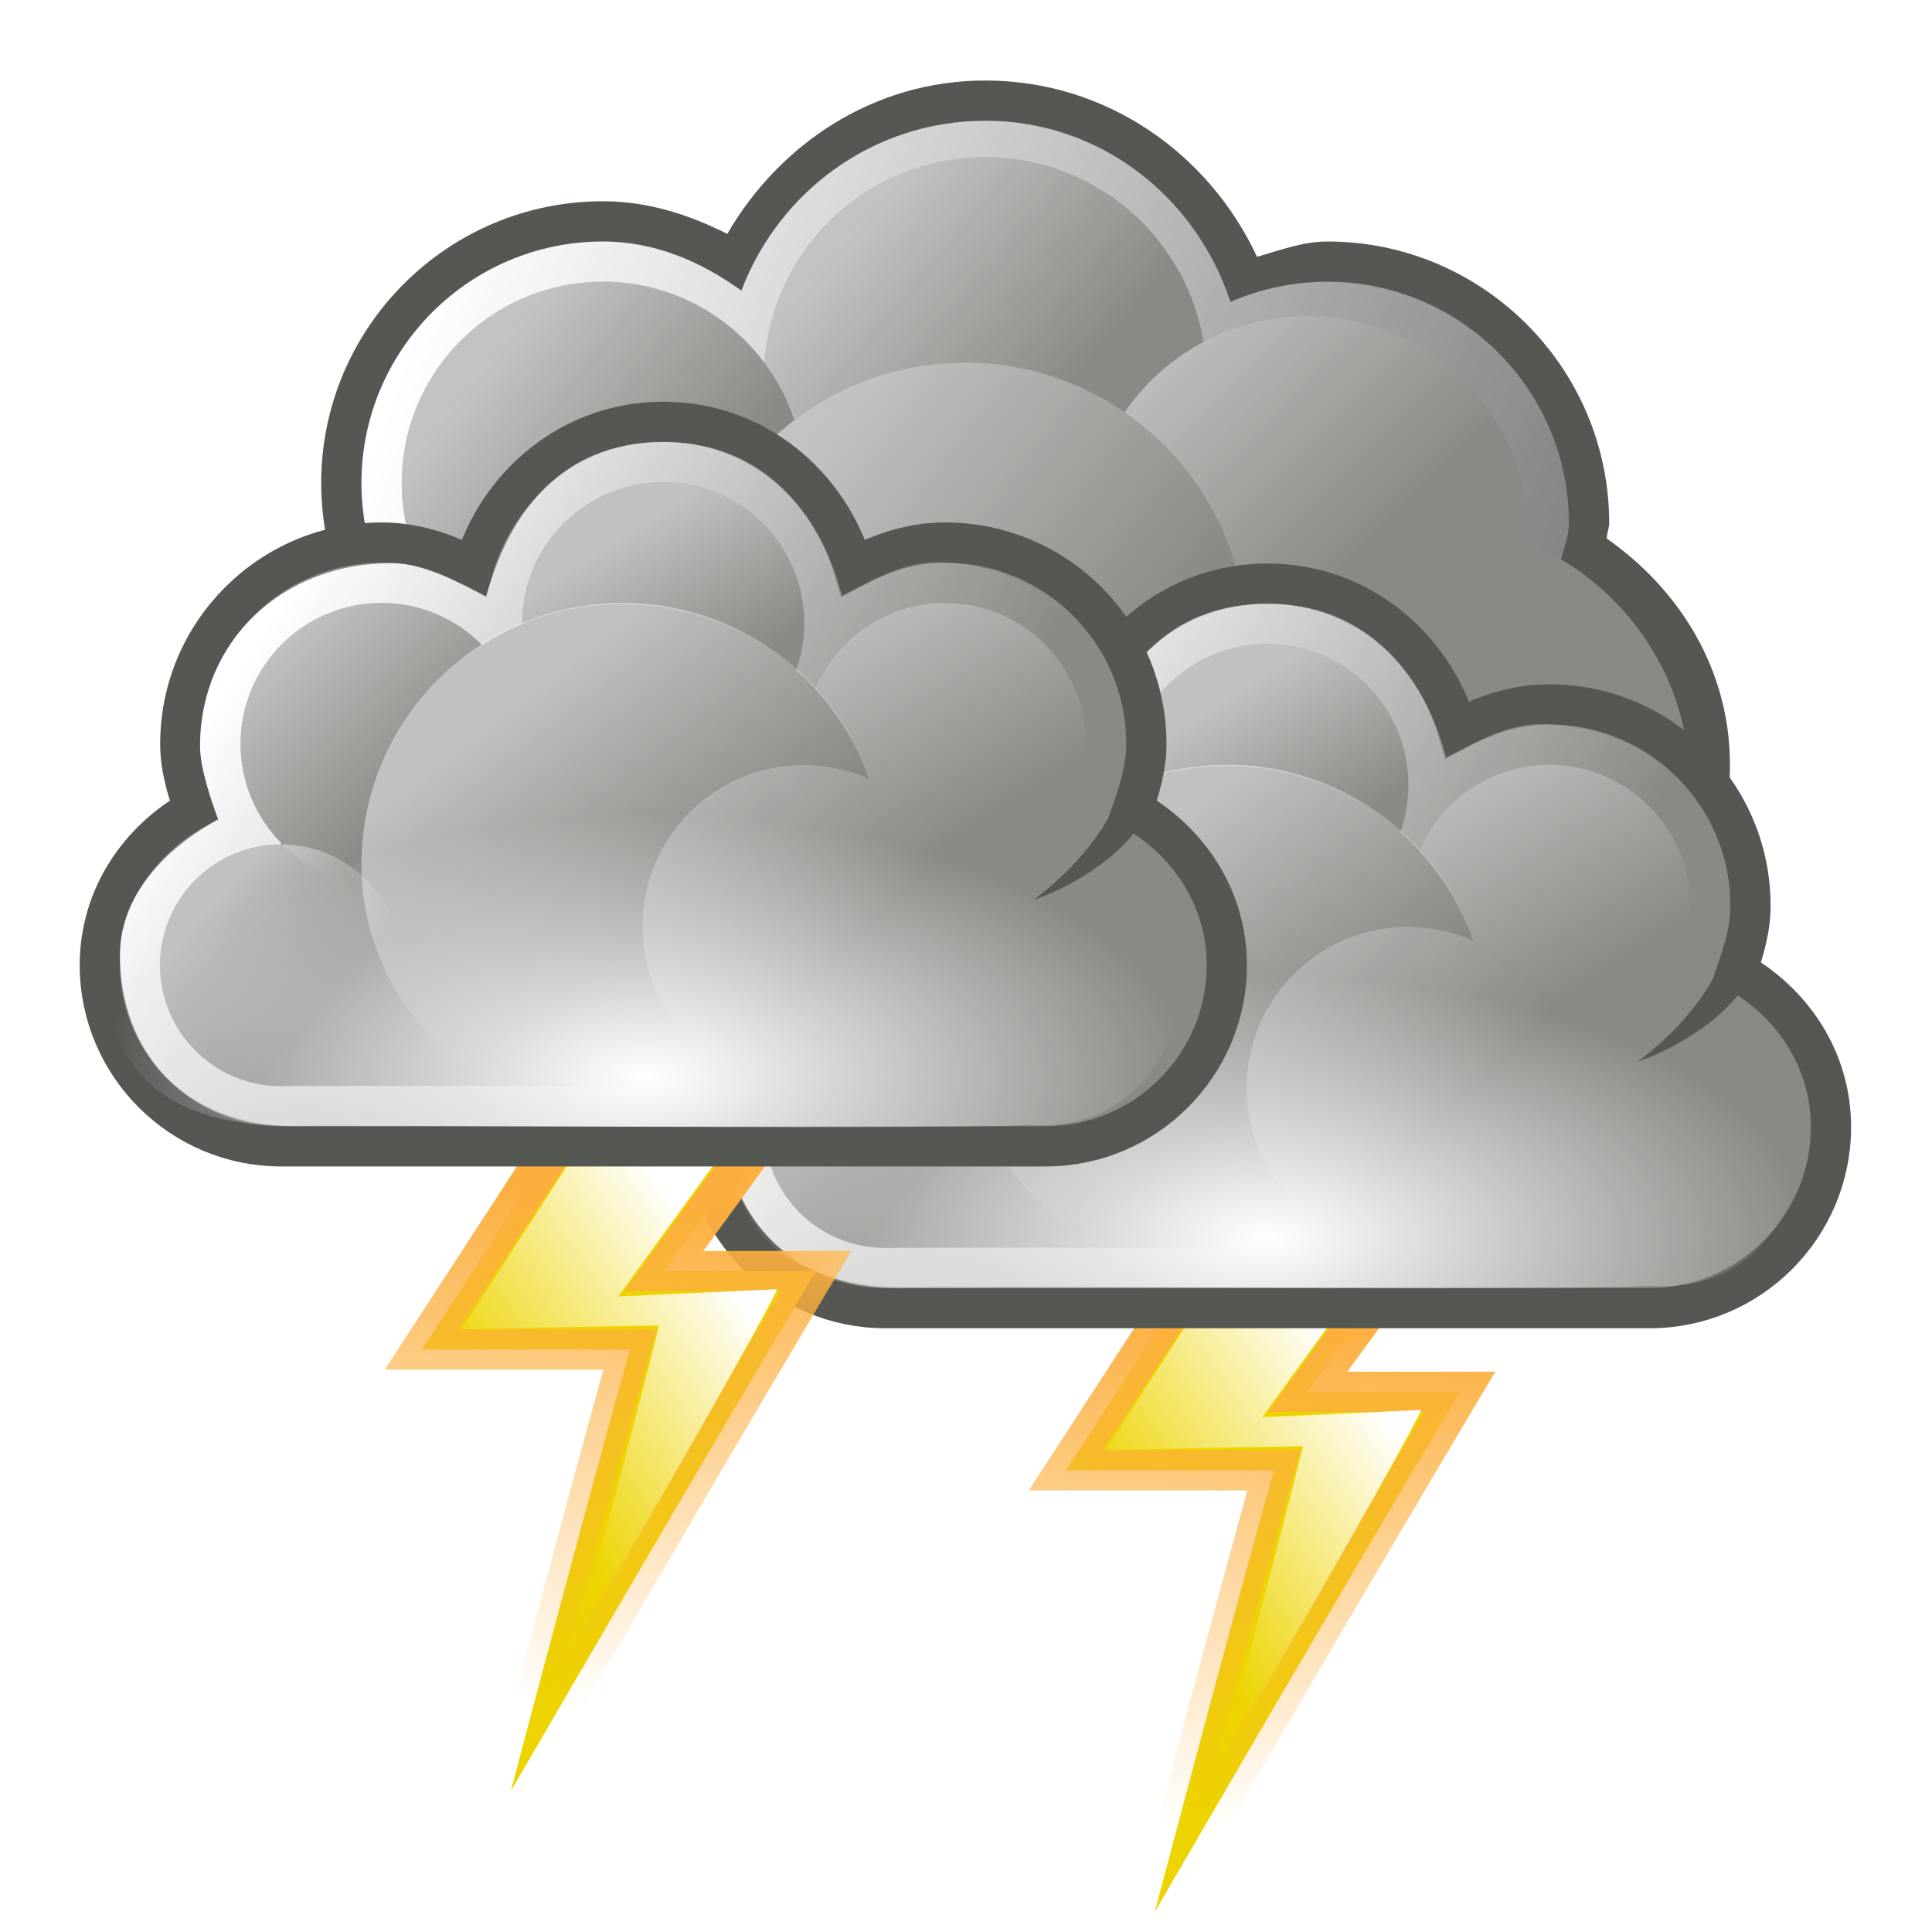
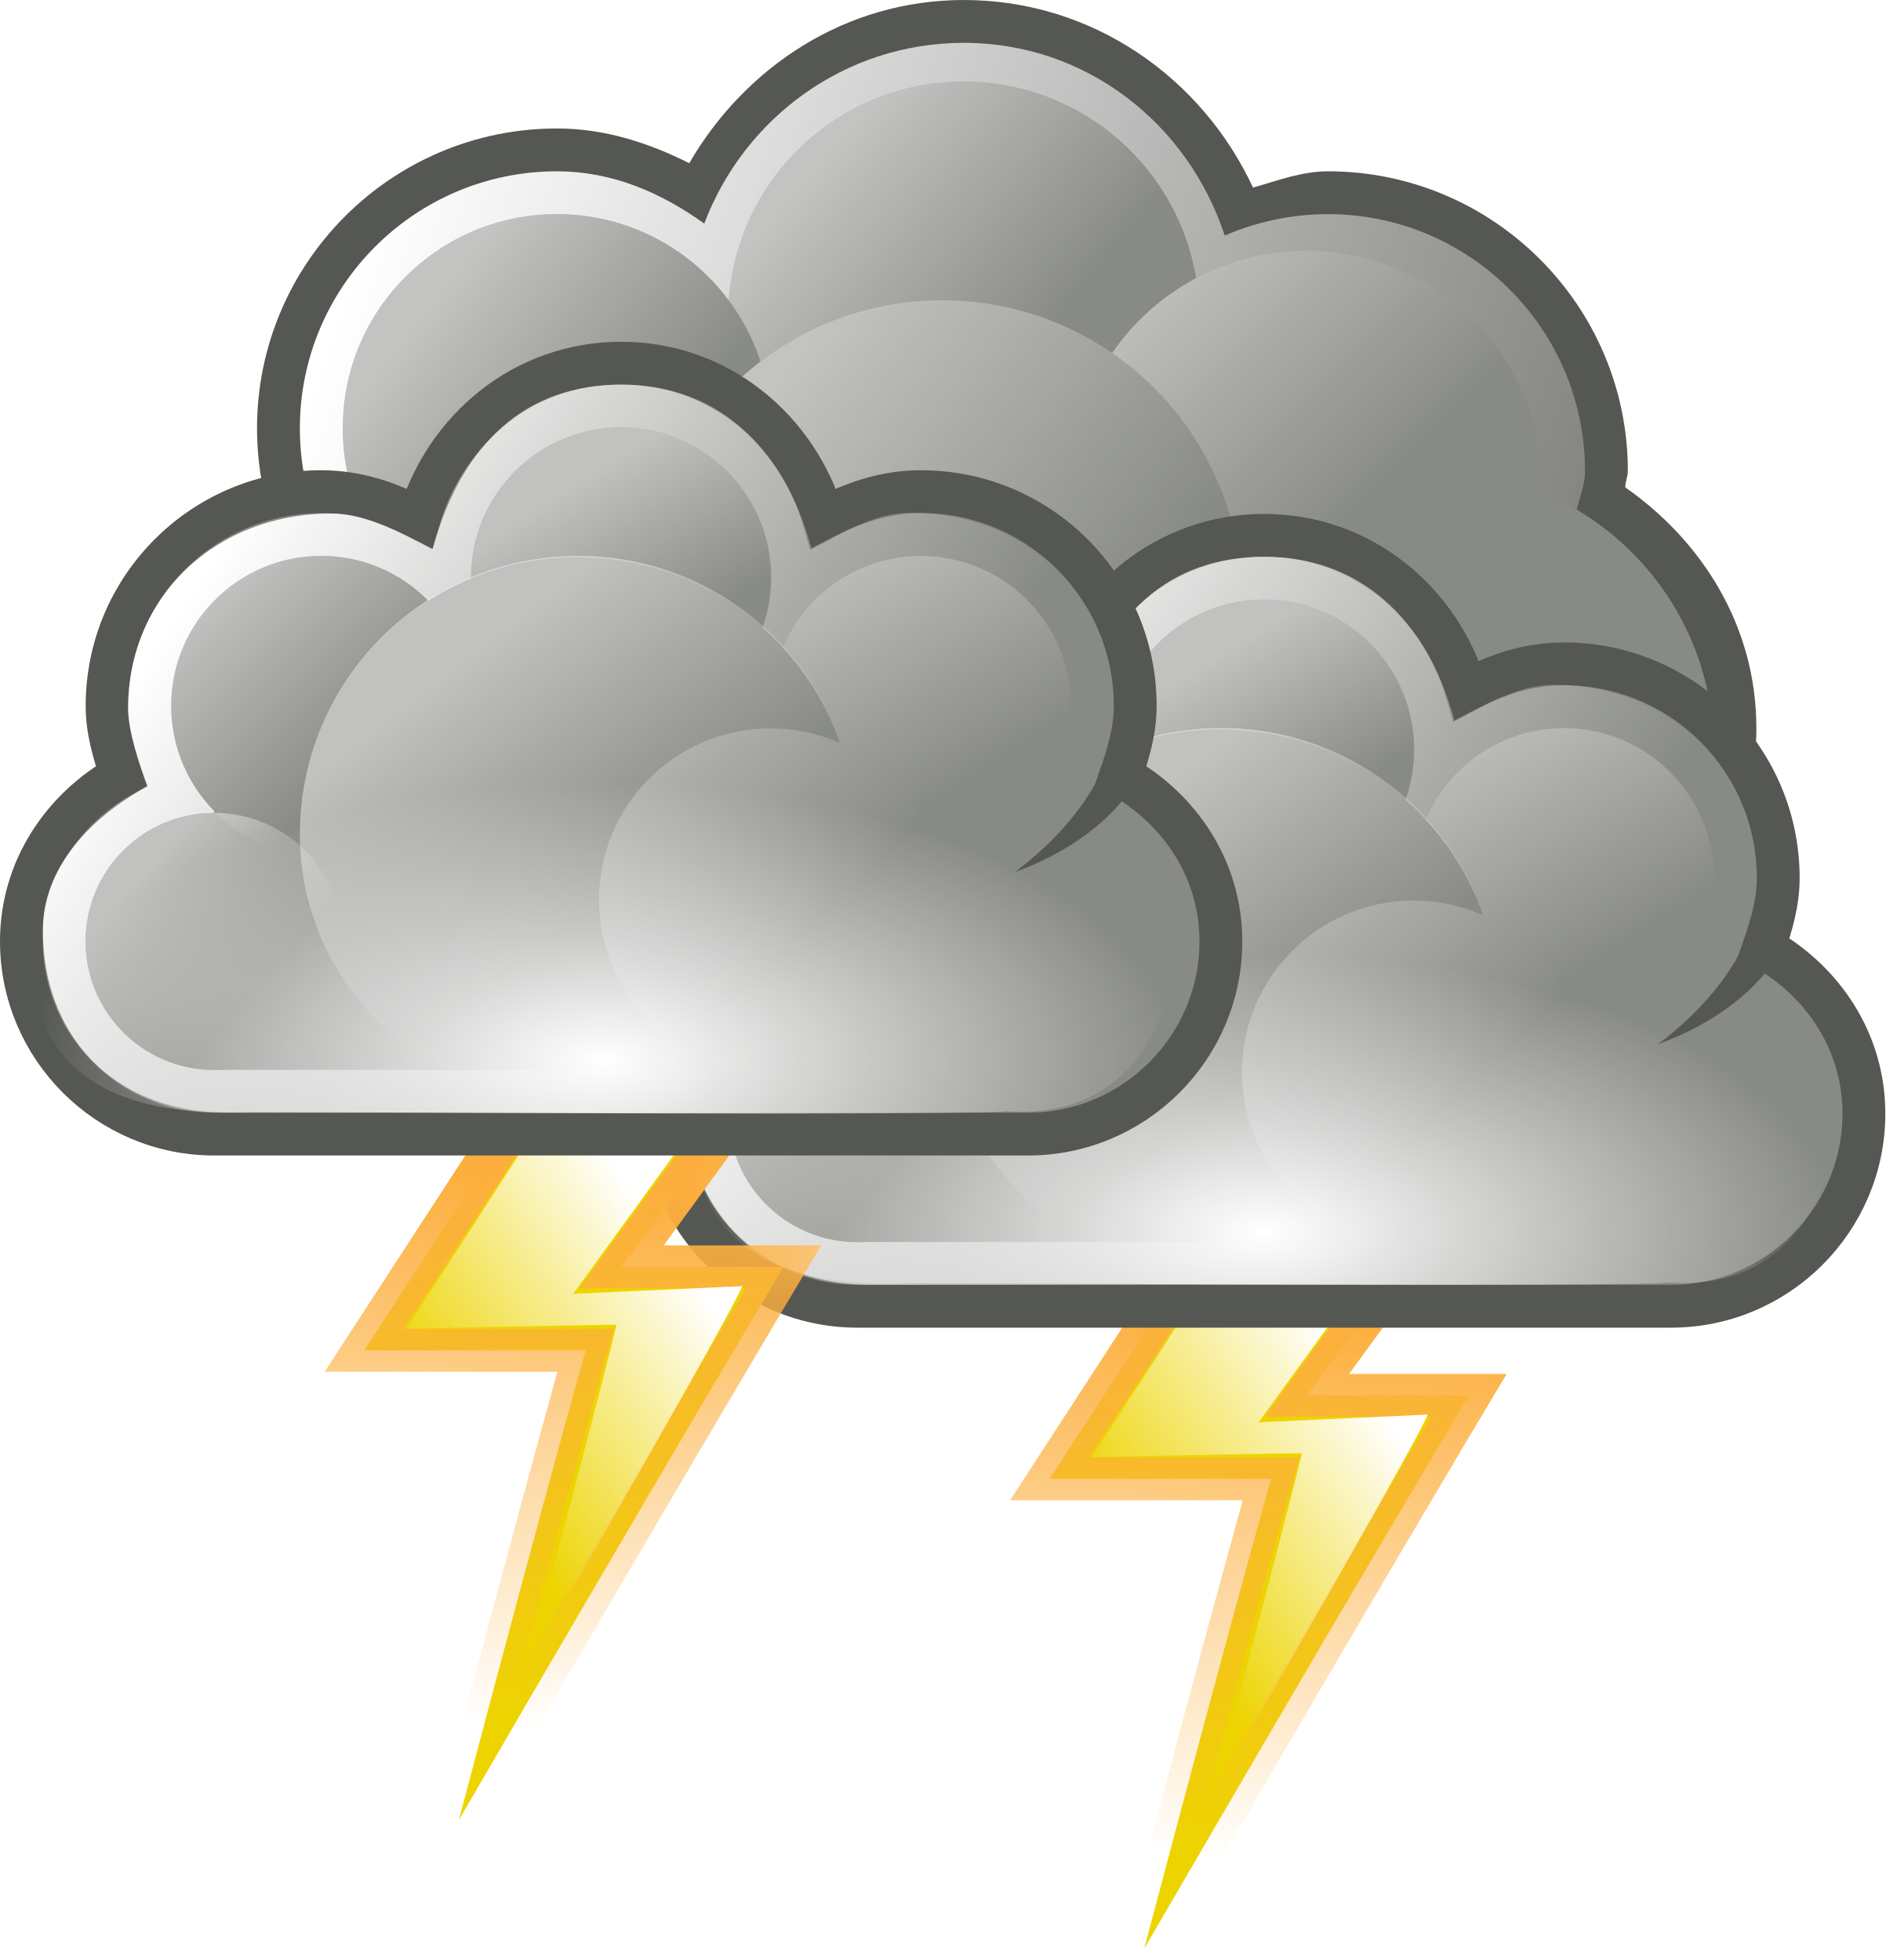
- <svg xmlns="http://www.w3.org/2000/svg" xmlns:xlink="http://www.w3.org/1999/xlink" id="svg1306" viewBox="0 0 48 48">
-   <defs id="defs1308">
-     <linearGradient id="linearGradient13503" y2="-382.65" gradientUnits="userSpaceOnUse" y1="-388.47" x2="245.65" x1="238">
-       <stop id="stop8400" stop-color="#fff" offset="0" />
-       <stop id="stop8402" stop-color="#fff" stop-opacity="0" offset="1" />
+ <svg xmlns="http://www.w3.org/2000/svg" xmlns:xlink="http://www.w3.org/1999/xlink" width="273.627" height="284.539" id="svg5394" version="1.1">
+   <defs id="defs5396">
+     <linearGradient id="linearGradient13495" x1="228.5" gradientUnits="userSpaceOnUse" y1="-392.31" gradientTransform="translate(69,155)" x2="266.36" y2="-379.27">
+       <stop id="stop8304" stop-color="#fff" offset="0" />
+       <stop id="stop8306" stop-color="#fff" stop-opacity="0" offset="1" />
+     </linearGradient>
+     <linearGradient id="linearGradient13497" y2="-388.55" gradientUnits="userSpaceOnUse" y1="-393.41" x2="245.83" x1="240.07">
+       <stop id="stop8333" stop-color="#fff" offset="0" />
+       <stop id="stop8335" stop-color="#fff" stop-opacity="0" offset="1" />
+     </linearGradient>
+     <linearGradient id="linearGradient13499" y2="-385.35" gradientUnits="userSpaceOnUse" y1="-391.31" x2="252.7" x1="246.74">
+       <stop id="stop8383" stop-color="#fff" offset="0" />
+       <stop id="stop8385" stop-color="#fff" stop-opacity="0" offset="1" />
    </linearGradient>
    <linearGradient id="linearGradient13501" y2="-386.96" gradientUnits="userSpaceOnUse" y1="-390.44" x2="235.26" x1="230.88">
      <stop id="stop8317" stop-color="#fff" offset="0" />
      <stop id="stop8319" stop-color="#fff" stop-opacity="0" offset="1" />
    </linearGradient>
-     <linearGradient id="linearGradient13499" y2="-385.35" gradientUnits="userSpaceOnUse" y1="-391.31" x2="252.7" x1="246.74">
-       <stop id="stop8383" stop-color="#fff" offset="0" />
-       <stop id="stop8385" stop-color="#fff" stop-opacity="0" offset="1" />
+     <linearGradient id="linearGradient13503" y2="-382.65" gradientUnits="userSpaceOnUse" y1="-388.47" x2="245.65" x1="238">
+       <stop id="stop8400" stop-color="#fff" offset="0" />
+       <stop id="stop8402" stop-color="#fff" stop-opacity="0" offset="1" />
    </linearGradient>
-     <linearGradient id="linearGradient13497" y2="-388.55" gradientUnits="userSpaceOnUse" y1="-393.41" x2="245.83" x1="240.07">
-       <stop id="stop8333" stop-color="#fff" offset="0" />
-       <stop id="stop8335" stop-color="#fff" stop-opacity="0" offset="1" />
-     </linearGradient>
-     <linearGradient id="linearGradient13495" x1="228.5" gradientUnits="userSpaceOnUse" y1="-392.31" gradientTransform="translate(69 155)" x2="266.36" y2="-379.27">
-       <stop id="stop8304" stop-color="#fff" offset="0" />
-       <stop id="stop8306" stop-color="#fff" stop-opacity="0" offset="1" />
-     </linearGradient>
-     <linearGradient id="linearGradient13143" x1="284.8" xlink:href="#linearGradient8874" gradientUnits="userSpaceOnUse" x2="288.9" y1="-441.23" y2="-436.83" />
-     <linearGradient id="linearGradient13141" x1="286.67" xlink:href="#linearGradient8874" gradientUnits="userSpaceOnUse" x2="289.77" y1="-439.48" y2="-436.71" />
-     <linearGradient id="linearGradient13139" x1="275.94" xlink:href="#linearGradient8874" gradientUnits="userSpaceOnUse" y1="-437.11" gradientTransform="translate(-35 207)" x2="279.98" y2="-431.92" />
-     <linearGradient id="linearGradient13137" x1="285.94" xlink:href="#linearGradient8874" gradientUnits="userSpaceOnUse" x2="289.39" y1="-439.94" y2="-436.44" />
-     <linearGradient id="linearGradient13135" x1="286.51" xlink:href="#linearGradient8874" gradientUnits="userSpaceOnUse" x2="289.85" y1="-441.29" y2="-436.14" />
-     <linearGradient id="linearGradient13133" x1="287.52" xlink:href="#linearGradient8874" gradientUnits="userSpaceOnUse" x2="289.68" y1="-439.75" y2="-436.32" />
-     <linearGradient id="linearGradient13131" x1="271.02" xlink:href="#linearGradient8874" gradientUnits="userSpaceOnUse" y1="-441.05" gradientTransform="translate(-34 207)" x2="285.03" y2="-431.97" />
-     <linearGradient id="linearGradient11195" x1="-190.48" xlink:href="#linearGradient8874" gradientUnits="userSpaceOnUse" y1="-332.51" gradientTransform="translate(14.159 7.0828)" x2="-196.19" y2="-328.53" />
-     <linearGradient id="linearGradient11193" x1="-191.29" gradientUnits="userSpaceOnUse" y1="-328.08" gradientTransform="translate(13.805 2.8402)" x2="-192.41" y2="-315.33">
+     <linearGradient xlink:href="#linearGradient11193" id="linearGradient5402" gradientUnits="userSpaceOnUse" gradientTransform="translate(13.805,2.8402)" x1="-191.29" y1="-328.08" x2="-192.41" y2="-315.33" />
+     <linearGradient id="linearGradient11193" x1="-191.29" gradientUnits="userSpaceOnUse" y1="-328.08" gradientTransform="translate(13.805,2.8402)" x2="-192.41" y2="-315.33">
      <stop id="stop8906" stop-color="#fcaf3e" offset="0" />
      <stop id="stop8908" stop-color="#fcaf3e" stop-opacity="0" offset="1" />
    </linearGradient>
+     <linearGradient xlink:href="#linearGradient8874" id="linearGradient5404" gradientUnits="userSpaceOnUse" gradientTransform="translate(14.159,7.0828)" x1="-190.48" y1="-332.51" x2="-196.19" y2="-328.53" />
    <linearGradient id="linearGradient8874">
      <stop id="stop8876" stop-color="#fff" offset="0" />
      <stop id="stop8878" stop-color="#fff" stop-opacity="0" offset="1" />
    </linearGradient>
-     <radialGradient id="radialGradient13211" xlink:href="#linearGradient8874" gradientUnits="userSpaceOnUse" cy="-343.96" cx="-229.75" gradientTransform="matrix(.93095 6.1857e-16 -2.8427e-16 .44824 245.36 184.93)" r="14.501" />
-     <radialGradient id="radialGradient13068" xlink:href="#linearGradient8874" gradientUnits="userSpaceOnUse" cy="-343.96" cx="-229.75" gradientTransform="matrix(.93095 6.1857e-16 -2.8427e-16 .44824 229.93 180.93)" r="14.501" />
+     <linearGradient xlink:href="#linearGradient8874" id="linearGradient5406" gradientUnits="userSpaceOnUse" gradientTransform="translate(-34,207)" x1="271.02" y1="-441.05" x2="285.03" y2="-431.97" />
+     <linearGradient id="linearGradient5518">
+       <stop id="stop5520" stop-color="#fff" offset="0" />
+       <stop id="stop5522" stop-color="#fff" stop-opacity="0" offset="1" />
+     </linearGradient>
+     <linearGradient xlink:href="#linearGradient8874" id="linearGradient5408" gradientUnits="userSpaceOnUse" x1="287.52" y1="-439.75" x2="289.68" y2="-436.32" />
+     <linearGradient id="linearGradient5525">
+       <stop id="stop5527" stop-color="#fff" offset="0" />
+       <stop id="stop5529" stop-color="#fff" stop-opacity="0" offset="1" />
+     </linearGradient>
+     <linearGradient xlink:href="#linearGradient8874" id="linearGradient5410" gradientUnits="userSpaceOnUse" x1="286.51" y1="-441.29" x2="289.85" y2="-436.14" />
+     <linearGradient id="linearGradient5532">
+       <stop id="stop5534" stop-color="#fff" offset="0" />
+       <stop id="stop5536" stop-color="#fff" stop-opacity="0" offset="1" />
+     </linearGradient>
+     <linearGradient xlink:href="#linearGradient8874" id="linearGradient5412" gradientUnits="userSpaceOnUse" x1="285.94" y1="-439.94" x2="289.39" y2="-436.44" />
+     <linearGradient id="linearGradient5539">
+       <stop id="stop5541" stop-color="#fff" offset="0" />
+       <stop id="stop5543" stop-color="#fff" stop-opacity="0" offset="1" />
+     </linearGradient>
+     <linearGradient xlink:href="#linearGradient8874" id="linearGradient5414" gradientUnits="userSpaceOnUse" gradientTransform="translate(-35,207)" x1="275.94" y1="-437.11" x2="279.98" y2="-431.92" />
+     <linearGradient id="linearGradient5546">
+       <stop id="stop5548" stop-color="#fff" offset="0" />
+       <stop id="stop5550" stop-color="#fff" stop-opacity="0" offset="1" />
+     </linearGradient>
+     <linearGradient xlink:href="#linearGradient8874" id="linearGradient5416" gradientUnits="userSpaceOnUse" x1="286.67" y1="-439.48" x2="289.77" y2="-436.71" />
+     <linearGradient id="linearGradient5553">
+       <stop id="stop5555" stop-color="#fff" offset="0" />
+       <stop id="stop5557" stop-color="#fff" stop-opacity="0" offset="1" />
+     </linearGradient>
+     <linearGradient xlink:href="#linearGradient8874" id="linearGradient5418" gradientUnits="userSpaceOnUse" x1="284.8" y1="-441.23" x2="288.9" y2="-436.83" />
+     <linearGradient id="linearGradient5560">
+       <stop id="stop5562" stop-color="#fff" offset="0" />
+       <stop id="stop5564" stop-color="#fff" stop-opacity="0" offset="1" />
+     </linearGradient>
+     <linearGradient xlink:href="#linearGradient11193" id="linearGradient5420" gradientUnits="userSpaceOnUse" gradientTransform="translate(13.805,2.8402)" x1="-191.29" y1="-328.08" x2="-192.41" y2="-315.33" />
+     <linearGradient id="linearGradient5567" x1="-191.29" gradientUnits="userSpaceOnUse" y1="-328.08" gradientTransform="translate(13.805,2.8402)" x2="-192.41" y2="-315.33">
+       <stop id="stop5569" stop-color="#fcaf3e" offset="0" />
+       <stop id="stop5571" stop-color="#fcaf3e" stop-opacity="0" offset="1" />
+     </linearGradient>
+     <linearGradient id="linearGradient11195" x1="-190.48" xlink:href="#linearGradient8874" gradientUnits="userSpaceOnUse" y1="-332.51" gradientTransform="translate(14.159,7.0828)" x2="-196.19" y2="-328.53" />
+     <linearGradient id="linearGradient5574">
+       <stop id="stop5576" stop-color="#fff" offset="0" />
+       <stop id="stop5578" stop-color="#fff" stop-opacity="0" offset="1" />
+     </linearGradient>
+     <radialGradient xlink:href="#linearGradient8874" id="radialGradient5443" gradientUnits="userSpaceOnUse" gradientTransform="matrix(5.78808,0,0,2.786884,1979.755,1615.281)" cx="-229.75" cy="-343.96" r="14.501" />
+     <linearGradient id="linearGradient5581">
+       <stop id="stop5583" stop-color="#fff" offset="0" />
+       <stop id="stop5585" stop-color="#fff" stop-opacity="0" offset="1" />
+     </linearGradient>
+     <linearGradient id="linearGradient13131" x1="271.02" xlink:href="#linearGradient8874" gradientUnits="userSpaceOnUse" y1="-441.05" gradientTransform="translate(-34,207)" x2="285.03" y2="-431.97" />
+     <linearGradient id="linearGradient5588">
+       <stop id="stop5590" stop-color="#fff" offset="0" />
+       <stop id="stop5592" stop-color="#fff" stop-opacity="0" offset="1" />
+     </linearGradient>
+     <linearGradient id="linearGradient13133" x1="287.52" xlink:href="#linearGradient8874" gradientUnits="userSpaceOnUse" x2="289.68" y1="-439.75" y2="-436.32" />
+     <linearGradient id="linearGradient5595">
+       <stop id="stop5597" stop-color="#fff" offset="0" />
+       <stop id="stop5599" stop-color="#fff" stop-opacity="0" offset="1" />
+     </linearGradient>
+     <linearGradient id="linearGradient13135" x1="286.51" xlink:href="#linearGradient8874" gradientUnits="userSpaceOnUse" x2="289.85" y1="-441.29" y2="-436.14" />
+     <linearGradient id="linearGradient5602">
+       <stop id="stop5604" stop-color="#fff" offset="0" />
+       <stop id="stop5606" stop-color="#fff" stop-opacity="0" offset="1" />
+     </linearGradient>
+     <linearGradient id="linearGradient13137" x1="285.94" xlink:href="#linearGradient8874" gradientUnits="userSpaceOnUse" x2="289.39" y1="-439.94" y2="-436.44" />
+     <linearGradient id="linearGradient5609">
+       <stop id="stop5611" stop-color="#fff" offset="0" />
+       <stop id="stop5613" stop-color="#fff" stop-opacity="0" offset="1" />
+     </linearGradient>
+     <linearGradient id="linearGradient13139" x1="275.94" xlink:href="#linearGradient8874" gradientUnits="userSpaceOnUse" y1="-437.11" gradientTransform="translate(-35,207)" x2="279.98" y2="-431.92" />
+     <linearGradient id="linearGradient5616">
+       <stop id="stop5618" stop-color="#fff" offset="0" />
+       <stop id="stop5620" stop-color="#fff" stop-opacity="0" offset="1" />
+     </linearGradient>
+     <linearGradient id="linearGradient13141" x1="286.67" xlink:href="#linearGradient8874" gradientUnits="userSpaceOnUse" x2="289.77" y1="-439.48" y2="-436.71" />
+     <linearGradient id="linearGradient5623">
+       <stop id="stop5625" stop-color="#fff" offset="0" />
+       <stop id="stop5627" stop-color="#fff" stop-opacity="0" offset="1" />
+     </linearGradient>
+     <linearGradient id="linearGradient13143" x1="284.8" xlink:href="#linearGradient8874" gradientUnits="userSpaceOnUse" x2="288.9" y1="-441.23" y2="-436.83" />
+     <linearGradient id="linearGradient5630">
+       <stop id="stop5632" stop-color="#fff" offset="0" />
+       <stop id="stop5634" stop-color="#fff" stop-opacity="0" offset="1" />
+     </linearGradient>
+     <radialGradient xlink:href="#linearGradient8874" id="radialGradient5423" gradientUnits="userSpaceOnUse" gradientTransform="matrix(5.78808,0,0,2.786884,1883.821,1590.411)" cx="-229.75" cy="-343.96" r="14.501" />
+     <linearGradient id="linearGradient5637">
+       <stop id="stop5639" stop-color="#fff" offset="0" />
+       <stop id="stop5641" stop-color="#fff" stop-opacity="0" offset="1" />
+     </linearGradient>
  </defs>
-   <g id="layer1">
-     <g id="g12825" transform="translate(-287.02 245)">
-       <path id="path12827" fill="#555753" d="m311.5-243c-2.77 0-5.11 1.57-6.41 3.81-0.94-0.47-1.96-0.81-3.09-0.81-3.86 0-7 3.14-7 7s3.14 7 7 7c2.42 0 4.43-1.32 5.69-3.19 1.13 0.69 2.39 1.19 3.81 1.19 0.91 0 1.75-0.23 2.56-0.53 0.51 0.87 1.18 1.58 2 2.16 0 0.13-0.06 0.24-0.06 0.37 0 3.86 3.14 7 7 7s7-3.14 7-7c0-2.37-1.26-4.36-3.06-5.62 0-0.14 0.06-0.25 0.06-0.38 0-3.86-3.14-7-7-7-0.62 0-1.18 0.22-1.75 0.38-1.19-2.56-3.74-4.38-6.75-4.38z" />
-       <path id="path12829" fill="url(#linearGradient13495)" d="m311.5-242c-2.78 0-5.13 1.76-6.06 4.22-0.99-0.71-2.13-1.22-3.44-1.22-3.31 0-6 2.69-6 6s2.69 6 6 6c2.43 0 4.49-1.46 5.44-3.53 1.12 0.92 2.5 1.53 4.06 1.53 1.07 0 2.04-0.32 2.94-0.78 0.4 1 1.1 1.79 1.94 2.44-0.19 0.59-0.38 1.19-0.38 1.84 0 3.59 2.91 6.5 6.5 6.5s6.5-2.91 6.5-6.5c0-2.36-1.33-4.33-3.22-5.47 0.06-0.35 0.22-0.66 0.22-1.03 0-3.31-2.69-6-6-6-0.85 0-1.67 0.18-2.41 0.5-0.85-2.59-3.21-4.5-6.09-4.5z" />
-       <path id="path12831" transform="matrix(.96445 0 0 .96445 89.289 144.53)" fill="#888a85" d="m248.55-383.67a6.74 6.74 0 1 1 -13.48 0 6.74 6.74 0 1 1 13.48 0z" />
+   <g id="layer1" transform="translate(-466.5664,-477.9336)">
+     <g transform="matrix(6.217391,0,0,6.217391,-1330.26,1988.76)" id="g12825">
+       <path style="fill:#555753" d="m 311.5,-243 c -2.77,0 -5.11,1.57 -6.41,3.81 -0.94,-0.47 -1.96,-0.81 -3.09,-0.81 -3.86,0 -7,3.14 -7,7 0,3.86 3.14,7 7,7 2.42,0 4.43,-1.32 5.69,-3.19 1.13,0.69 2.39,1.19 3.81,1.19 0.91,0 1.75,-0.23 2.56,-0.53 0.51,0.87 1.18,1.58 2,2.16 0,0.13 -0.06,0.24 -0.06,0.37 0,3.86 3.14,7 7,7 3.86,0 7,-3.14 7,-7 0,-2.37 -1.26,-4.36 -3.06,-5.62 0,-0.14 0.06,-0.25 0.06,-0.38 0,-3.86 -3.14,-7 -7,-7 -0.62,0 -1.18,0.22 -1.75,0.38 -1.19,-2.56 -3.74,-4.38 -6.75,-4.38 z" id="path12827" />
+       <path style="fill:url(#linearGradient13495)" d="m 311.5,-242 c -2.78,0 -5.13,1.76 -6.06,4.22 -0.99,-0.71 -2.13,-1.22 -3.44,-1.22 -3.31,0 -6,2.69 -6,6 0,3.31 2.69,6 6,6 2.43,0 4.49,-1.46 5.44,-3.53 1.12,0.92 2.5,1.53 4.06,1.53 1.07,0 2.04,-0.32 2.94,-0.78 0.4,1 1.1,1.79 1.94,2.44 -0.19,0.59 -0.38,1.19 -0.38,1.84 0,3.59 2.91,6.5 6.5,6.5 3.59,0 6.5,-2.91 6.5,-6.5 0,-2.36 -1.33,-4.33 -3.22,-5.47 0.06,-0.35 0.22,-0.66 0.22,-1.03 0,-3.31 -2.69,-6 -6,-6 -0.85,0 -1.67,0.18 -2.41,0.5 -0.85,-2.59 -3.21,-4.5 -6.09,-4.5 z" id="path12829" />
+       <path style="fill:#888a85" d="m 248.55,-383.67 a 6.74,6.74 0 1 1 -13.48,0 6.74,6.74 0 1 1 13.48,0 z" transform="matrix(0.96445,0,0,0.96445,89.289,144.53)" id="path12831" />
      <g id="g12833">
-         <path id="path12835" transform="matrix(.88263 0 0 .88263 96.181 108.11)" fill="#888a85" d="m250.18-389.3a6.231 6.231 0 1 1 -12.46 0 6.231 6.231 0 1 1 12.46 0z" />
-         <path id="path12837" opacity=".494" transform="matrix(.88263 0 0 .88263 96.181 108.11)" fill="url(#linearGradient13497)" d="m250.18-389.3a6.231 6.231 0 1 1 -12.46 0 6.231 6.231 0 1 1 12.46 0z" />
+         <path style="fill:#888a85" d="m 250.18,-389.3 a 6.231,6.231 0 1 1 -12.46,0 6.231,6.231 0 1 1 12.46,0 z" transform="matrix(0.88263,0,0,0.88263,96.181,108.11)" id="path12835" />
+         <path style="opacity:0.494;fill:url(#linearGradient13497)" d="m 250.18,-389.3 a 6.231,6.231 0 1 1 -12.46,0 6.231,6.231 0 1 1 12.46,0 z" transform="matrix(0.88263,0,0,0.88263,96.181,108.11)" id="path12837" />
      </g>
      <g id="g12839">
-         <path id="path12841" transform="matrix(.91173 0 0 .91173 90.454 120.23)" fill="#888a85" d="m257.25-385.79a6.032 6.032 0 1 1 -12.06 0 6.032 6.032 0 1 1 12.06 0z" />
-         <path id="path12843" opacity=".494" transform="matrix(.91173 0 0 .91173 90.454 120.23)" fill="url(#linearGradient13499)" d="m257.25-385.79a6.032 6.032 0 1 1 -12.06 0 6.032 6.032 0 1 1 12.06 0z" />
+         <path style="fill:#888a85" d="m 257.25,-385.79 a 6.032,6.032 0 1 1 -12.06,0 6.032,6.032 0 1 1 12.06,0 z" transform="matrix(0.91173,0,0,0.91173,90.454,120.23)" id="path12841" />
+         <path style="opacity:0.494;fill:url(#linearGradient13499)" d="m 257.25,-385.79 a 6.032,6.032 0 1 1 -12.06,0 6.032,6.032 0 1 1 12.06,0 z" transform="matrix(0.91173,0,0,0.91173,90.454,120.23)" id="path12843" />
      </g>
      <g id="g12845">
-         <path id="path12847" transform="matrix(1.1428 0 0 1.1428 35.232 210.28)" fill="#888a85" d="m237.81-387.89a4.375 4.375 0 1 1 -8.75 0 4.375 4.375 0 1 1 8.75 0z" />
-         <path id="path12849" opacity=".494" transform="matrix(1.1428 0 0 1.1428 35.232 210.28)" fill="url(#linearGradient13501)" d="m237.81-387.89a4.375 4.375 0 1 1 -8.75 0 4.375 4.375 0 1 1 8.75 0z" />
+         <path style="fill:#888a85" d="m 237.81,-387.89 a 4.375,4.375 0 1 1 -8.75,0 4.375,4.375 0 1 1 8.75,0 z" transform="matrix(1.1428,0,0,1.1428,35.232,210.28)" id="path12847" />
+         <path style="opacity:0.494;fill:url(#linearGradient13501)" d="m 237.81,-387.89 a 4.375,4.375 0 1 1 -8.75,0 4.375,4.375 0 1 1 8.75,0 z" transform="matrix(1.1428,0,0,1.1428,35.232,210.28)" id="path12849" />
      </g>
      <g id="g12851">
-         <path id="path12853" transform="matrix(1.0386 0 0 1.0386 59.849 169.49)" fill="#888a85" d="m248.55-383.67a6.74 6.74 0 1 1 -13.48 0 6.74 6.74 0 1 1 13.48 0z" />
-         <path id="path12855" opacity=".494" transform="matrix(1.0386 0 0 1.0386 59.849 169.49)" fill="url(#linearGradient13503)" d="m248.55-383.67a6.74 6.74 0 1 1 -13.48 0 6.74 6.74 0 1 1 13.48 0z" />
+         <path style="fill:#888a85" d="m 248.55,-383.67 a 6.74,6.74 0 1 1 -13.48,0 6.74,6.74 0 1 1 13.48,0 z" transform="matrix(1.0386,0,0,1.0386,59.849,169.49)" id="path12853" />
+         <path style="opacity:0.494;fill:url(#linearGradient13503)" d="m 248.55,-383.67 a 6.74,6.74 0 1 1 -13.48,0 6.74,6.74 0 1 1 13.48,0 z" transform="matrix(1.0386,0,0,1.0386,59.849,169.49)" id="path12855" />
      </g>
    </g>
-     <g id="g11177" transform="translate(208.86 357.89)" fill-rule="evenodd">
-       <path id="path11179" stroke="url(#linearGradient11193)" stroke-width="1px" fill="#edd400" d="m-173.25-327.59l-3.12 4.28h3.78s-2.7 4.52-7.58 12.92c2.1-7.94 2.96-10.97 2.96-10.97h-5.17l4.05-6.23h5.08z" />
-       <path id="path11181" fill="url(#linearGradient11195)" d="m-173.76-327.84l-3.74 5.16 3.95-0.18s-0.14 0.46-5.01 8.86c2.1-7.95 2.07-7.96 2.07-7.96l-4.9 0.09 3.69-5.71 3.94-0.26z" />
+     <g style="fill-rule:evenodd" transform="matrix(6.217391,0,0,6.217391,1752.82,2690.641)" id="g11177">
+       <path style="fill:#edd400;stroke:url(#linearGradient5402);stroke-width:1px" d="m -173.25,-327.59 -3.12,4.28 h 3.78 c 0,0 -2.7,4.52 -7.58,12.92 2.1,-7.94 2.96,-10.97 2.96,-10.97 h -5.17 l 4.05,-6.23 h 5.08 z" id="path11179" />
+       <path style="fill:url(#linearGradient5404)" d="m -173.76,-327.84 -3.74,5.16 3.95,-0.18 c 0,0 -0.14,0.46 -5.01,8.86 2.1,-7.95 2.07,-7.96 2.07,-7.96 l -4.9,0.09 3.69,-5.71 3.94,-0.26 z" id="path11181" />
    </g>
-     <g id="g12857" transform="translate(-215.01 253)">
-       <path id="path12859" stroke="#555753" fill="#888a85" stroke-miterlimit="2" d="m246.5-238.5c-2.27 0-4.11 1.55-4.72 3.63-0.69-0.37-1.44-0.63-2.28-0.63-2.76 0-5 2.24-5 5 0 0.58 0.16 1.11 0.34 1.63-1.37 0.77-2.34 2.18-2.34 3.87 0 2.48 2.02 4.5 4.5 4.5h19c2.48 0 4.5-2.02 4.5-4.5 0-1.69-0.97-3.1-2.34-3.87 0.18-0.52 0.34-1.05 0.34-1.63 0-2.76-2.24-5-5-5-0.84 0-1.59 0.26-2.28 0.63-0.61-2.08-2.45-3.63-4.72-3.63z" />
-       <path id="path12861" fill="url(#linearGradient13131)" d="m246.5-238c-2.19 0-3.72 1.34-4.4 3.84-0.66-0.34-1.54-0.83-2.35-0.83-2.72 0-4.76 1.94-4.76 4.55 0 0.54 0.27 1.33 0.45 1.82-1.33 0.73-2.44 1.89-2.44 3.37 0 2.35 1.55 4.25 4.34 4.25h18.32c2.77 0 4.34-1.9 4.34-4.25 0-1.59-1.11-2.67-2.44-3.39 0.18-0.49 0.47-1.26 0.47-1.8 0-2.61-2.12-4.57-4.78-4.57-0.81 0-1.64 0.49-2.31 0.83-0.65-2.42-2.25-3.82-4.44-3.82z" />
-       <path id="path12863" transform="matrix(1.0566 0 0 1.0566 -58.198 228.86)" fill="#888a85" d="m291.69-437.59a3.312 3.312 0 1 1 -6.63 0 3.312 3.312 0 1 1 6.63 0z" />
-       <path id="path12865" opacity=".478" transform="matrix(1.0566 0 0 1.0566 -58.198 228.86)" fill="url(#linearGradient13133)" d="m291.69-437.59a3.312 3.312 0 1 1 -6.63 0 3.312 3.312 0 1 1 6.63 0z" />
-       <rect id="rect12867" height="9" width="20" y="-231" x="237" fill="#888a85" />
-       <path id="path12869" transform="matrix(.90566 0 0 .90566 -24.17 171.31)" fill="#888a85" d="m291.69-437.59a3.312 3.312 0 1 1 -6.63 0 3.312 3.312 0 1 1 6.63 0z" />
-       <path id="path12871" transform="matrix(1.0566 0 0 1.0566 -51.198 231.86)" fill="#888a85" d="m291.69-437.59a3.312 3.312 0 1 1 -6.63 0 3.312 3.312 0 1 1 6.63 0z" />
-       <path id="path12873" opacity=".478" transform="matrix(1.0566 0 0 1.0566 -51.198 231.86)" fill="url(#linearGradient13135)" d="m291.69-437.59a3.312 3.312 0 1 1 -6.63 0 3.312 3.312 0 1 1 6.63 0z" />
-       <path id="path12875" transform="matrix(1.0566 0 0 1.0566 -65.198 231.86)" fill="#888a85" d="m291.69-437.59a3.312 3.312 0 1 1 -6.63 0 3.312 3.312 0 1 1 6.63 0z" />
-       <path id="path12877" opacity=".478" transform="matrix(1.0566 0 0 1.0566 -65.198 231.86)" fill="url(#linearGradient13137)" d="m291.69-437.59a3.312 3.312 0 1 1 -6.63 0 3.312 3.312 0 1 1 6.63 0z" />
-       <path id="path12879" fill="#888a85" d="m245.47-233.97c-3.58 0-6.47 2.92-6.47 6.5 0 2.37 1.35 4.34 3.25 5.47h6.47c1.9-1.13 3.25-3.13 3.25-5.5 0-3.58-2.92-6.47-6.5-6.47z" />
-       <path id="path12881" opacity=".478" fill="url(#linearGradient13139)" d="m245.5-234c-3.59 0-6.5 2.91-6.5 6.5 0 2.38 1.34 4.37 3.25 5.5h6.5c1.91-1.13 3.25-3.12 3.25-5.5 0-3.59-2.91-6.5-6.5-6.5z" />
-       <path id="path12883" opacity=".478" transform="matrix(.90566 0 0 .90566 -24.17 171.31)" fill="url(#linearGradient13141)" d="m291.69-437.59a3.312 3.312 0 1 1 -6.63 0 3.312 3.312 0 1 1 6.63 0z" />
-       <path id="path12885" fill-rule="evenodd" fill="#555753" d="m258.96-230.33c-0.01 2.68-3.27 3.71-3.27 3.71s2.35-1.63 2.33-3.7 0.94-0.01 0.94-0.01z" />
-       <path id="path12887" transform="matrix(1.2075 0 0 1.2075 -98.227 302.42)" fill="#888a85" d="m291.69-437.59a3.312 3.312 0 1 1 -6.63 0 3.312 3.312 0 1 1 6.63 0z" />
-       <path id="path12889" opacity=".478" transform="matrix(1.2075 0 0 1.2075 -98.227 302.42)" fill="url(#linearGradient13143)" d="m291.69-437.59a3.312 3.312 0 1 1 -6.63 0 3.312 3.312 0 1 1 6.63 0z" />
+     <g transform="matrix(6.217391,0,0,6.217391,-882.5453,2038.499)" id="g12857">
+       <path style="fill:#888a85;stroke:#555753;stroke-miterlimit:2" d="m 246.5,-238.5 c -2.27,0 -4.11,1.55 -4.72,3.63 -0.69,-0.37 -1.44,-0.63 -2.28,-0.63 -2.76,0 -5,2.24 -5,5 0,0.58 0.16,1.11 0.34,1.63 -1.37,0.77 -2.34,2.18 -2.34,3.87 0,2.48 2.02,4.5 4.5,4.5 h 19 c 2.48,0 4.5,-2.02 4.5,-4.5 0,-1.69 -0.97,-3.1 -2.34,-3.87 0.18,-0.52 0.34,-1.05 0.34,-1.63 0,-2.76 -2.24,-5 -5,-5 -0.84,0 -1.59,0.26 -2.28,0.63 -0.61,-2.08 -2.45,-3.63 -4.72,-3.63 z" stroke-miterlimit="2" id="path12859" />
+       <path style="fill:url(#linearGradient5406)" d="m 246.5,-238 c -2.19,0 -3.72,1.34 -4.4,3.84 -0.66,-0.34 -1.54,-0.83 -2.35,-0.83 -2.72,0 -4.76,1.94 -4.76,4.55 0,0.54 0.27,1.33 0.45,1.82 -1.33,0.73 -2.44,1.89 -2.44,3.37 0,2.35 1.55,4.25 4.34,4.25 h 18.32 c 2.77,0 4.34,-1.9 4.34,-4.25 0,-1.59 -1.11,-2.67 -2.44,-3.39 0.18,-0.49 0.47,-1.26 0.47,-1.8 0,-2.61 -2.12,-4.57 -4.78,-4.57 -0.81,0 -1.64,0.49 -2.31,0.83 -0.65,-2.42 -2.25,-3.82 -4.44,-3.82 z" id="path12861" />
+       <path style="fill:#888a85" d="m 291.69,-437.59 a 3.315,3.315 0 1 1 -6.63,0 3.315,3.315 0 1 1 6.63,0 z" transform="matrix(1.0566,0,0,1.0566,-58.198,228.86)" id="path12863" />
+       <path style="opacity:0.478;fill:url(#linearGradient5408)" d="m 291.69,-437.59 a 3.315,3.315 0 1 1 -6.63,0 3.315,3.315 0 1 1 6.63,0 z" transform="matrix(1.0566,0,0,1.0566,-58.198,228.86)" id="path12865" />
+       <rect style="fill:#888a85" x="237" y="-231" width="20" height="9" id="rect12867" />
+       <path style="fill:#888a85" d="m 291.69,-437.59 a 3.315,3.315 0 1 1 -6.63,0 3.315,3.315 0 1 1 6.63,0 z" transform="matrix(0.90566,0,0,0.90566,-24.17,171.31)" id="path12869" />
+       <path style="fill:#888a85" d="m 291.69,-437.59 a 3.315,3.315 0 1 1 -6.63,0 3.315,3.315 0 1 1 6.63,0 z" transform="matrix(1.0566,0,0,1.0566,-51.198,231.86)" id="path12871" />
+       <path style="opacity:0.478;fill:url(#linearGradient5410)" d="m 291.69,-437.59 a 3.315,3.315 0 1 1 -6.63,0 3.315,3.315 0 1 1 6.63,0 z" transform="matrix(1.0566,0,0,1.0566,-51.198,231.86)" id="path12873" />
+       <path style="fill:#888a85" d="m 291.69,-437.59 a 3.315,3.315 0 1 1 -6.63,0 3.315,3.315 0 1 1 6.63,0 z" transform="matrix(1.0566,0,0,1.0566,-65.198,231.86)" id="path12875" />
+       <path style="opacity:0.478;fill:url(#linearGradient5412)" d="m 291.69,-437.59 a 3.315,3.315 0 1 1 -6.63,0 3.315,3.315 0 1 1 6.63,0 z" transform="matrix(1.0566,0,0,1.0566,-65.198,231.86)" id="path12877" />
+       <path style="fill:#888a85" d="m 245.47,-233.97 c -3.58,0 -6.47,2.92 -6.47,6.5 0,2.37 1.35,4.34 3.25,5.47 h 6.47 c 1.9,-1.13 3.25,-3.13 3.25,-5.5 0,-3.58 -2.92,-6.47 -6.5,-6.47 z" id="path12879" />
+       <path style="opacity:0.478;fill:url(#linearGradient5414)" d="m 245.5,-234 c -3.59,0 -6.5,2.91 -6.5,6.5 0,2.38 1.34,4.37 3.25,5.5 h 6.5 c 1.91,-1.13 3.25,-3.12 3.25,-5.5 0,-3.59 -2.91,-6.5 -6.5,-6.5 z" id="path12881" />
+       <path style="opacity:0.478;fill:url(#linearGradient5416)" d="m 291.69,-437.59 a 3.315,3.315 0 1 1 -6.63,0 3.315,3.315 0 1 1 6.63,0 z" transform="matrix(0.90566,0,0,0.90566,-24.17,171.31)" id="path12883" />
+       <path style="fill:#555753;fill-rule:evenodd" d="m 258.96,-230.33 c -0.01,2.68 -3.27,3.71 -3.27,3.71 0,0 2.35,-1.63 2.33,-3.7 -0.02,-2.07 0.94,-0.01 0.94,-0.01 z" id="path12885" />
+       <path style="fill:#888a85" d="m 291.69,-437.59 a 3.315,3.315 0 1 1 -6.63,0 3.315,3.315 0 1 1 6.63,0 z" transform="matrix(1.2075,0,0,1.2075,-98.227,302.42)" id="path12887" />
+       <path style="opacity:0.478;fill:url(#linearGradient5418)" d="m 291.69,-437.59 a 3.315,3.315 0 1 1 -6.63,0 3.315,3.315 0 1 1 6.63,0 z" transform="matrix(1.2075,0,0,1.2075,-98.227,302.42)" id="path12889" />
    </g>
-     <g id="g11183" transform="translate(192.86 354.89)" fill-rule="evenodd">
-       <path id="path11185" stroke="url(#linearGradient11193)" stroke-width="1px" fill="#edd400" d="m-173.25-327.59l-3.12 4.28h3.78s-2.7 4.52-7.58 12.92c2.1-7.94 2.96-10.97 2.96-10.97h-5.17l4.05-6.23h5.08z" />
-       <path id="path11187" fill="url(#linearGradient11195)" d="m-173.76-327.84l-3.74 5.16 3.95-0.18s-0.14 0.46-5.01 8.86c2.1-7.95 2.07-7.96 2.07-7.96l-4.9 0.09 3.69-5.71 3.94-0.26z" />
+     <g style="fill-rule:evenodd" transform="matrix(6.217391,0,0,6.217391,1653.342,2671.989)" id="g11183">
+       <path style="fill:#edd400;stroke:url(#linearGradient5420);stroke-width:1px" d="m -173.25,-327.59 -3.12,4.28 h 3.78 c 0,0 -2.7,4.52 -7.58,12.92 2.1,-7.94 2.96,-10.97 2.96,-10.97 h -5.17 l 4.05,-6.23 h 5.08 z" id="path11185" />
+       <path style="fill:url(#linearGradient11195)" d="m -173.76,-327.84 -3.74,5.16 3.95,-0.18 c 0,0 -0.14,0.46 -5.01,8.86 2.1,-7.95 2.07,-7.96 2.07,-7.96 l -4.9,0.09 3.69,-5.71 3.94,-0.26 z" id="path11187" />
    </g>
-     <path id="path13209" fill="url(#radialGradient13211)" d="m31.626 15c-2 0-3.685 1.079-4.53 2.614-0.595-0.221-1.245-0.353-1.926-0.353-2.83 0-5.118 2.118-5.118 4.718 0 0.453 0.145 0.856 0.275 1.272-1.382 0.865-2.347 2.253-2.347 3.904 0 2.653 0.651 4.994 5.227 4.806 0.045-0.002 17.452 0.097 17.701-0.018 3.085 0.226 4.072-2.445 4.072-4.699 0-1.701-0.837-3.05-2.31-3.878 0.048-0.258-0.038-0.551-0.038-0.822 0-2.599-2.306-4.718-5.136-4.718-0.394 0-0.732 0.135-1.101 0.212-0.738-1.768-2.585-3.038-4.769-3.038z" />
-     <g id="g12891" transform="translate(-230.02 248.98)">
-       <path id="path12893" stroke="#555753" fill="#888a85" stroke-miterlimit="2" d="m246.5-238.5c-2.27 0-4.11 1.55-4.72 3.63-0.69-0.37-1.44-0.63-2.28-0.63-2.76 0-5 2.24-5 5 0 0.58 0.16 1.11 0.34 1.63-1.37 0.77-2.34 2.18-2.34 3.87 0 2.48 2.02 4.5 4.5 4.5h19c2.48 0 4.5-2.02 4.5-4.5 0-1.69-0.97-3.1-2.34-3.87 0.18-0.52 0.34-1.05 0.34-1.63 0-2.76-2.24-5-5-5-0.84 0-1.59 0.26-2.28 0.63-0.61-2.08-2.45-3.63-4.72-3.63z" />
-       <path id="path12895" fill="url(#linearGradient13131)" d="m246.5-238c-2.19 0-3.72 1.34-4.4 3.84-0.66-0.34-1.54-0.83-2.35-0.83-2.72 0-4.76 1.94-4.76 4.55 0 0.54 0.27 1.33 0.45 1.82-1.33 0.73-2.44 1.89-2.44 3.37 0 2.35 1.55 4.25 4.34 4.25h18.32c2.77 0 4.34-1.9 4.34-4.25 0-1.59-1.11-2.67-2.44-3.39 0.18-0.49 0.47-1.26 0.47-1.8 0-2.61-2.12-4.57-4.78-4.57-0.81 0-1.64 0.49-2.31 0.83-0.65-2.42-2.25-3.82-4.44-3.82z" />
-       <path id="path12897" transform="matrix(1.0566 0 0 1.0566 -58.198 228.86)" fill="#888a85" d="m291.69-437.59a3.312 3.312 0 1 1 -6.63 0 3.312 3.312 0 1 1 6.63 0z" />
-       <path id="path12899" opacity=".478" transform="matrix(1.0566 0 0 1.0566 -58.198 228.86)" fill="url(#linearGradient13133)" d="m291.69-437.59a3.312 3.312 0 1 1 -6.63 0 3.312 3.312 0 1 1 6.63 0z" />
-       <rect id="rect12901" height="9" width="20" y="-231" x="237" fill="#888a85" />
-       <path id="path12903" transform="matrix(.90566 0 0 .90566 -24.17 171.31)" fill="#888a85" d="m291.69-437.59a3.312 3.312 0 1 1 -6.63 0 3.312 3.312 0 1 1 6.63 0z" />
-       <path id="path12905" transform="matrix(1.0566 0 0 1.0566 -51.198 231.86)" fill="#888a85" d="m291.69-437.59a3.312 3.312 0 1 1 -6.63 0 3.312 3.312 0 1 1 6.63 0z" />
-       <path id="path12907" opacity=".478" transform="matrix(1.0566 0 0 1.0566 -51.198 231.86)" fill="url(#linearGradient13135)" d="m291.69-437.59a3.312 3.312 0 1 1 -6.63 0 3.312 3.312 0 1 1 6.63 0z" />
-       <path id="path12909" transform="matrix(1.0566 0 0 1.0566 -65.198 231.86)" fill="#888a85" d="m291.69-437.59a3.312 3.312 0 1 1 -6.63 0 3.312 3.312 0 1 1 6.63 0z" />
-       <path id="path12911" opacity=".478" transform="matrix(1.0566 0 0 1.0566 -65.198 231.86)" fill="url(#linearGradient13137)" d="m291.69-437.59a3.312 3.312 0 1 1 -6.63 0 3.312 3.312 0 1 1 6.63 0z" />
-       <path id="path12913" fill="#888a85" d="m245.47-233.97c-3.58 0-6.47 2.92-6.47 6.5 0 2.37 1.35 4.34 3.25 5.47h6.47c1.9-1.13 3.25-3.13 3.25-5.5 0-3.58-2.92-6.47-6.5-6.47z" />
-       <path id="path12915" opacity=".478" fill="url(#linearGradient13139)" d="m245.5-234c-3.59 0-6.5 2.91-6.5 6.5 0 2.38 1.34 4.37 3.25 5.5h6.5c1.91-1.13 3.25-3.12 3.25-5.5 0-3.59-2.91-6.5-6.5-6.5z" />
-       <path id="path12917" opacity=".478" transform="matrix(.90566 0 0 .90566 -24.17 171.31)" fill="url(#linearGradient13141)" d="m291.69-437.59a3.312 3.312 0 1 1 -6.63 0 3.312 3.312 0 1 1 6.63 0z" />
-       <path id="path12919" fill-rule="evenodd" fill="#555753" d="m258.96-230.33c-0.01 2.68-3.27 3.71-3.27 3.71s2.35-1.63 2.33-3.7 0.94-0.01 0.94-0.01z" />
-       <path id="path12921" transform="matrix(1.2075 0 0 1.2075 -98.227 302.42)" fill="#888a85" d="m291.69-437.59a3.312 3.312 0 1 1 -6.63 0 3.312 3.312 0 1 1 6.63 0z" />
-       <path id="path12923" opacity=".478" transform="matrix(1.2075 0 0 1.2075 -98.227 302.42)" fill="url(#linearGradient13143)" d="m291.69-437.59a3.312 3.312 0 1 1 -6.63 0 3.312 3.312 0 1 1 6.63 0z" />
+     <path style="fill:url(#radialGradient5443)" d="m 650.887,558.76 c -12.435,0 -22.911,6.709 -28.165,16.252 -3.699,-1.374 -7.741,-2.195 -11.975,-2.195 -17.595,0 -31.821,13.168 -31.821,29.334 0,2.816 0.902,5.322 1.71,7.909 -8.592,5.378 -14.592,14.008 -14.592,24.273 0,16.495 4.048,31.05 32.498,29.881 0.28,-0.012 108.506,0.603 110.054,-0.112 19.181,1.405 25.317,-15.202 25.317,-29.216 0,-10.576 -5.204,-18.963 -14.362,-24.111 0.298,-1.604 -0.236,-3.426 -0.236,-5.111 0,-16.159 -14.337,-29.334 -31.933,-29.334 -2.45,0 -4.551,0.839 -6.845,1.318 C 675.95,566.656 664.466,558.76 650.887,558.76 z" id="path13209" />
+     <g transform="matrix(6.217391,0,0,6.217391,-975.8683,2013.505)" id="g12891">
+       <path style="fill:#888a85;stroke:#555753;stroke-miterlimit:2" d="m 246.5,-238.5 c -2.27,0 -4.11,1.55 -4.72,3.63 -0.69,-0.37 -1.44,-0.63 -2.28,-0.63 -2.76,0 -5,2.24 -5,5 0,0.58 0.16,1.11 0.34,1.63 -1.37,0.77 -2.34,2.18 -2.34,3.87 0,2.48 2.02,4.5 4.5,4.5 h 19 c 2.48,0 4.5,-2.02 4.5,-4.5 0,-1.69 -0.97,-3.1 -2.34,-3.87 0.18,-0.52 0.34,-1.05 0.34,-1.63 0,-2.76 -2.24,-5 -5,-5 -0.84,0 -1.59,0.26 -2.28,0.63 -0.61,-2.08 -2.45,-3.63 -4.72,-3.63 z" stroke-miterlimit="2" id="path12893" />
+       <path style="fill:url(#linearGradient13131)" d="m 246.5,-238 c -2.19,0 -3.72,1.34 -4.4,3.84 -0.66,-0.34 -1.54,-0.83 -2.35,-0.83 -2.72,0 -4.76,1.94 -4.76,4.55 0,0.54 0.27,1.33 0.45,1.82 -1.33,0.73 -2.44,1.89 -2.44,3.37 0,2.35 1.55,4.25 4.34,4.25 h 18.32 c 2.77,0 4.34,-1.9 4.34,-4.25 0,-1.59 -1.11,-2.67 -2.44,-3.39 0.18,-0.49 0.47,-1.26 0.47,-1.8 0,-2.61 -2.12,-4.57 -4.78,-4.57 -0.81,0 -1.64,0.49 -2.31,0.83 -0.65,-2.42 -2.25,-3.82 -4.44,-3.82 z" id="path12895" />
+       <path style="fill:#888a85" d="m 291.69,-437.59 a 3.315,3.315 0 1 1 -6.63,0 3.315,3.315 0 1 1 6.63,0 z" transform="matrix(1.0566,0,0,1.0566,-58.198,228.86)" id="path12897" />
+       <path style="opacity:0.478;fill:url(#linearGradient13133)" d="m 291.69,-437.59 a 3.315,3.315 0 1 1 -6.63,0 3.315,3.315 0 1 1 6.63,0 z" transform="matrix(1.0566,0,0,1.0566,-58.198,228.86)" id="path12899" />
+       <rect style="fill:#888a85" x="237" y="-231" width="20" height="9" id="rect12901" />
+       <path style="fill:#888a85" d="m 291.69,-437.59 a 3.315,3.315 0 1 1 -6.63,0 3.315,3.315 0 1 1 6.63,0 z" transform="matrix(0.90566,0,0,0.90566,-24.17,171.31)" id="path12903" />
+       <path style="fill:#888a85" d="m 291.69,-437.59 a 3.315,3.315 0 1 1 -6.63,0 3.315,3.315 0 1 1 6.63,0 z" transform="matrix(1.0566,0,0,1.0566,-51.198,231.86)" id="path12905" />
+       <path style="opacity:0.478;fill:url(#linearGradient13135)" d="m 291.69,-437.59 a 3.315,3.315 0 1 1 -6.63,0 3.315,3.315 0 1 1 6.63,0 z" transform="matrix(1.0566,0,0,1.0566,-51.198,231.86)" id="path12907" />
+       <path style="fill:#888a85" d="m 291.69,-437.59 a 3.315,3.315 0 1 1 -6.63,0 3.315,3.315 0 1 1 6.63,0 z" transform="matrix(1.0566,0,0,1.0566,-65.198,231.86)" id="path12909" />
+       <path style="opacity:0.478;fill:url(#linearGradient13137)" d="m 291.69,-437.59 a 3.315,3.315 0 1 1 -6.63,0 3.315,3.315 0 1 1 6.63,0 z" transform="matrix(1.0566,0,0,1.0566,-65.198,231.86)" id="path12911" />
+       <path style="fill:#888a85" d="m 245.47,-233.97 c -3.58,0 -6.47,2.92 -6.47,6.5 0,2.37 1.35,4.34 3.25,5.47 h 6.47 c 1.9,-1.13 3.25,-3.13 3.25,-5.5 0,-3.58 -2.92,-6.47 -6.5,-6.47 z" id="path12913" />
+       <path style="opacity:0.478;fill:url(#linearGradient13139)" d="m 245.5,-234 c -3.59,0 -6.5,2.91 -6.5,6.5 0,2.38 1.34,4.37 3.25,5.5 h 6.5 c 1.91,-1.13 3.25,-3.12 3.25,-5.5 0,-3.59 -2.91,-6.5 -6.5,-6.5 z" id="path12915" />
+       <path style="opacity:0.478;fill:url(#linearGradient13141)" d="m 291.69,-437.59 a 3.315,3.315 0 1 1 -6.63,0 3.315,3.315 0 1 1 6.63,0 z" transform="matrix(0.90566,0,0,0.90566,-24.17,171.31)" id="path12917" />
+       <path style="fill:#555753;fill-rule:evenodd" d="m 258.96,-230.33 c -0.01,2.68 -3.27,3.71 -3.27,3.71 0,0 2.35,-1.63 2.33,-3.7 -0.02,-2.07 0.94,-0.01 0.94,-0.01 z" id="path12919" />
+       <path style="fill:#888a85" d="m 291.69,-437.59 a 3.315,3.315 0 1 1 -6.63,0 3.315,3.315 0 1 1 6.63,0 z" transform="matrix(1.2075,0,0,1.2075,-98.227,302.42)" id="path12921" />
+       <path style="opacity:0.478;fill:url(#linearGradient13143)" d="m 291.69,-437.59 a 3.315,3.315 0 1 1 -6.63,0 3.315,3.315 0 1 1 6.63,0 z" transform="matrix(1.2075,0,0,1.2075,-98.227,302.42)" id="path12923" />
    </g>
-     <path id="path11418" fill="url(#radialGradient13068)" d="m16.189 11c-2 0-3.686 1.08-4.531 2.615-0.595-0.222-1.244-0.353-1.926-0.353-2.83 0-5.117 2.118-5.117 4.717 0 0.454 0.144 0.857 0.275 1.272-1.382 0.865-2.348 2.254-2.348 3.905 0 2.653 0.652 4.993 5.228 4.806 0.045-0.002 17.451 0.097 17.7-0.018 3.085 0.226 4.072-2.446 4.072-4.7 0-1.7-0.837-3.05-2.309-3.877 0.048-0.259-0.039-0.551-0.039-0.823 0-2.599-2.305-4.717-5.136-4.717-0.393 0-0.732 0.135-1.1 0.212-0.739-1.768-2.585-3.039-4.769-3.039z" />
+     <path style="fill:url(#radialGradient5423)" d="m 554.909,533.89 c -12.435,0 -22.917,6.715 -28.171,16.258 -3.699,-1.38 -7.734,-2.195 -11.973,-2.195 -17.596,0 -31.817,13.168 -31.817,29.327 0,2.823 0.898,5.328 1.71,7.909 -8.594,5.378 -14.597,14.014 -14.597,24.279 0,16.495 4.051,31.043 32.502,29.881 0.28,-0.012 108.5,0.603 110.048,-0.112 19.181,1.405 25.317,-15.208 25.317,-29.222 0,-10.57 -5.204,-18.963 -14.356,-24.105 0.298,-1.61 -0.242,-3.426 -0.242,-5.117 0,-16.159 -14.331,-29.327 -31.933,-29.327 -2.443,0 -4.551,0.839 -6.839,1.318 -4.595,-10.992 -16.072,-18.895 -29.651,-18.895 z" id="path11418" />
  </g>
</svg>
